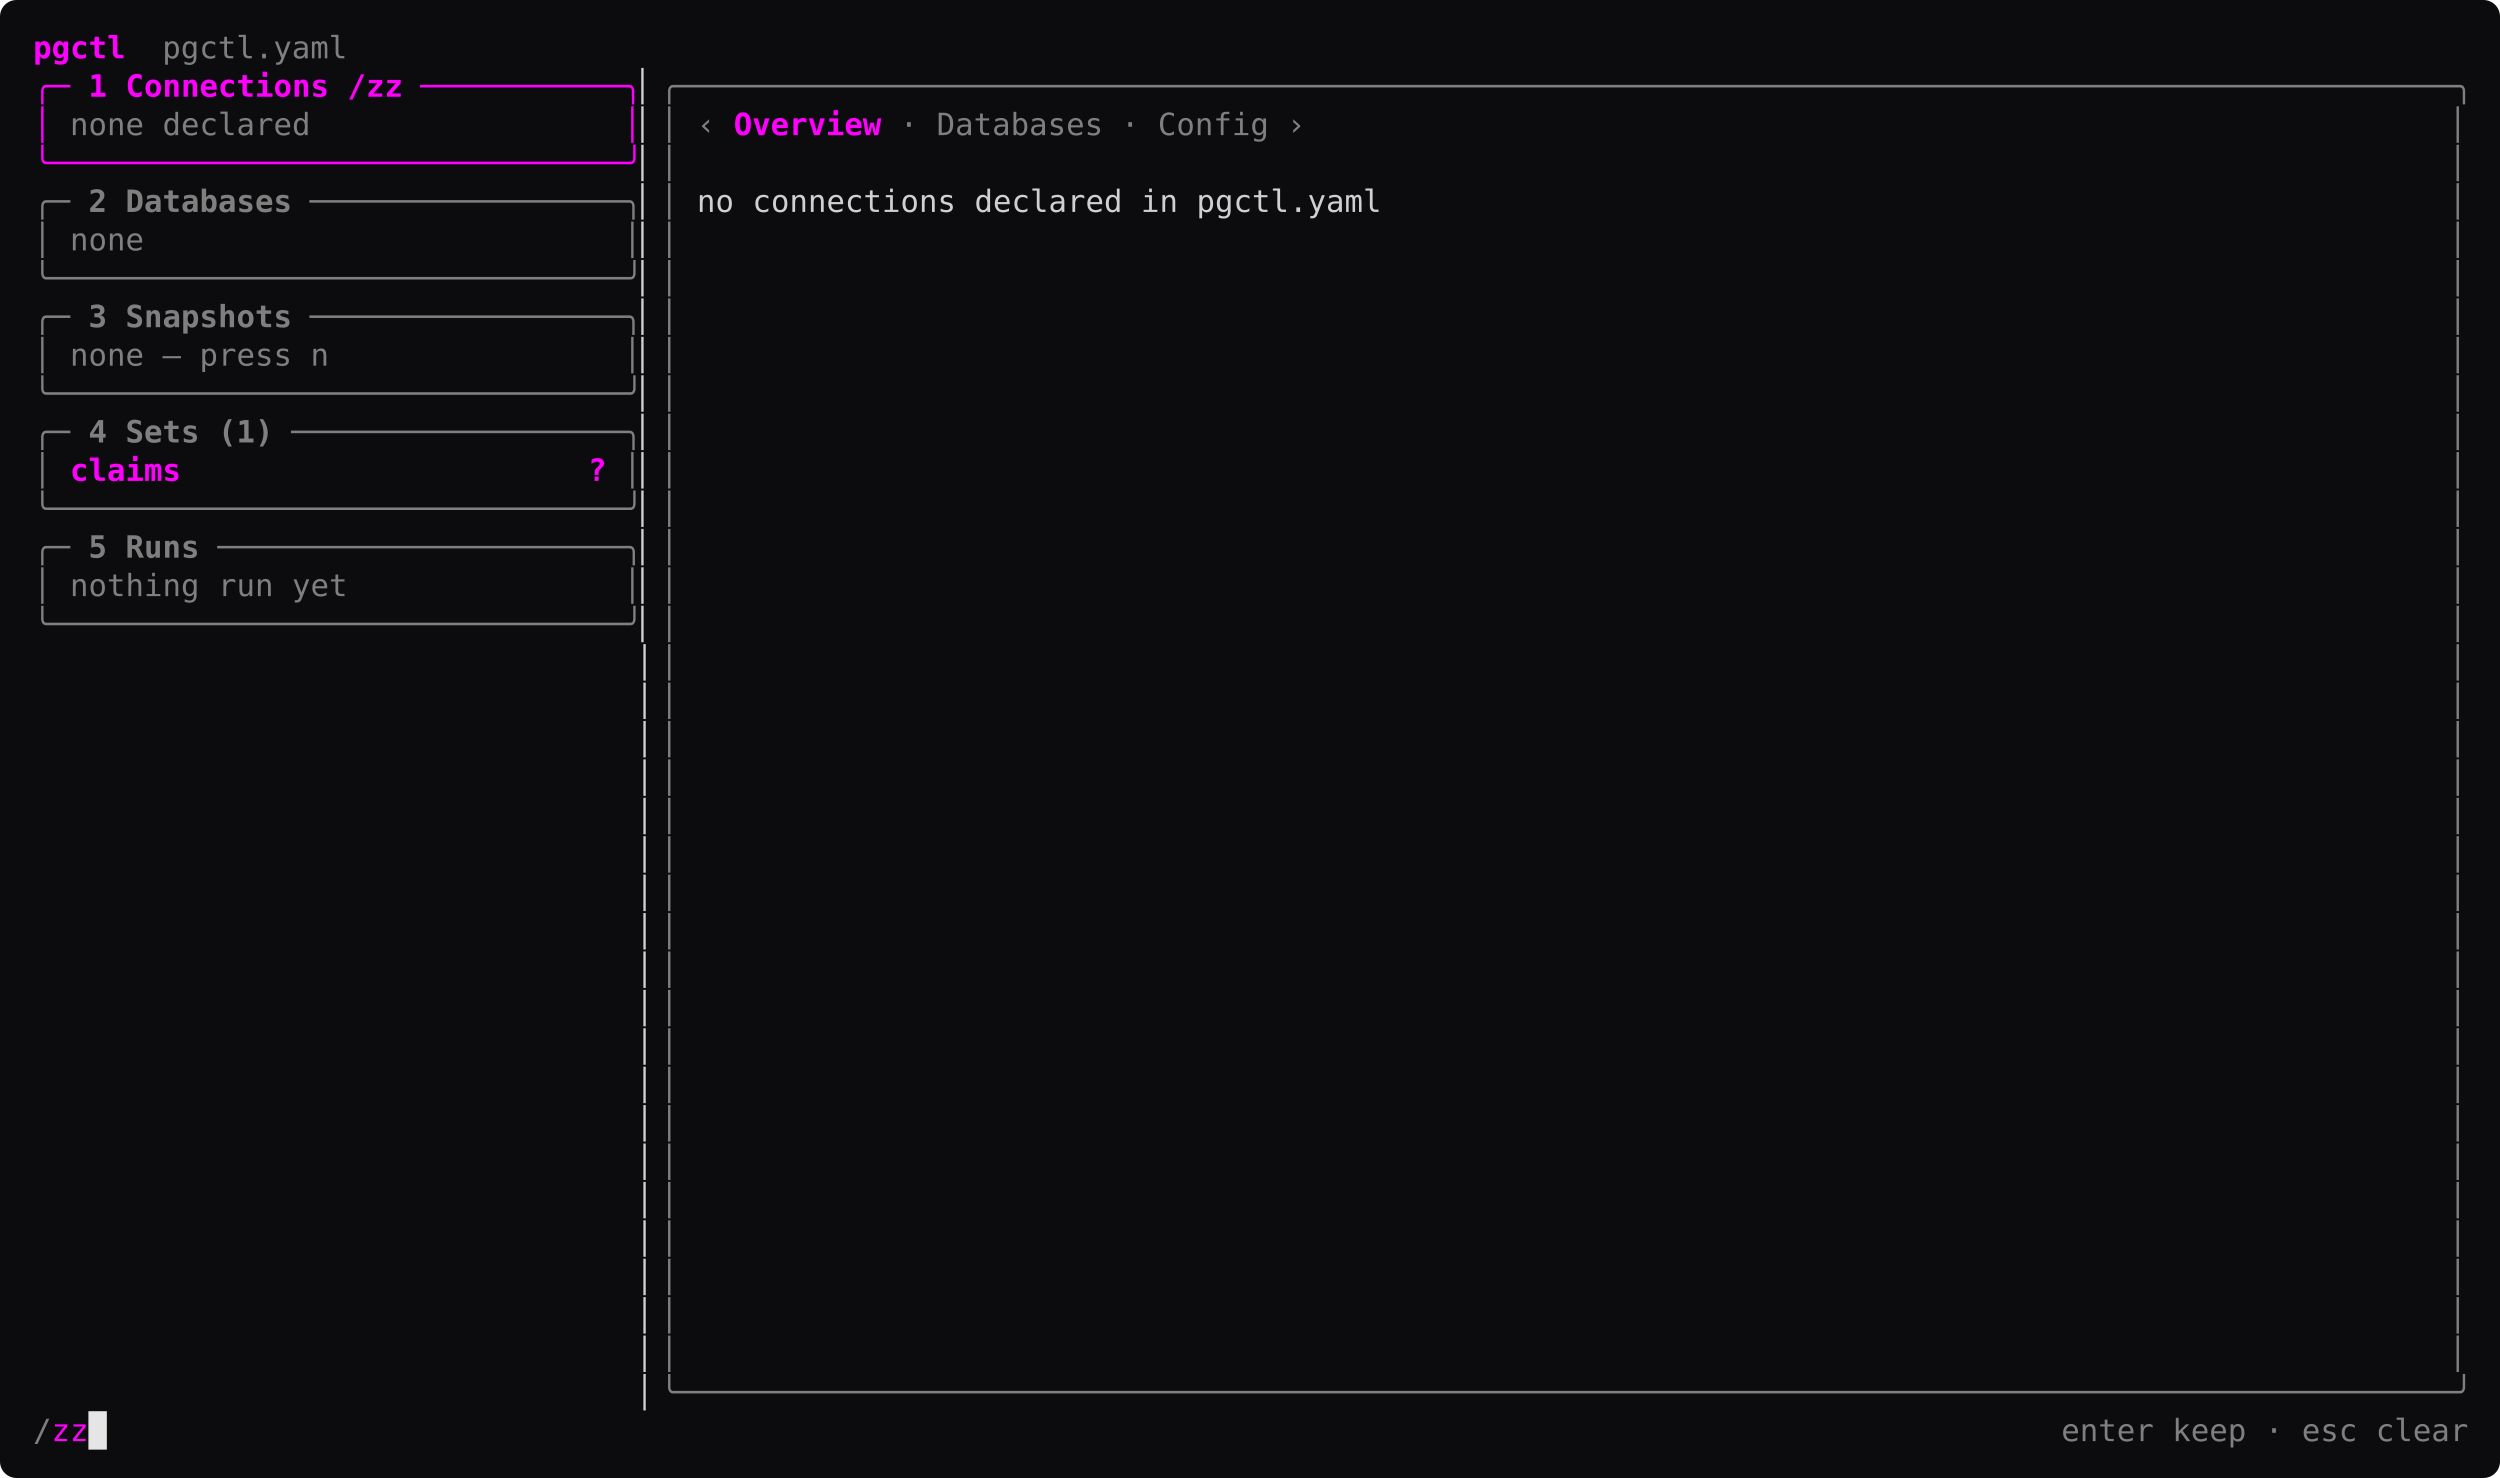
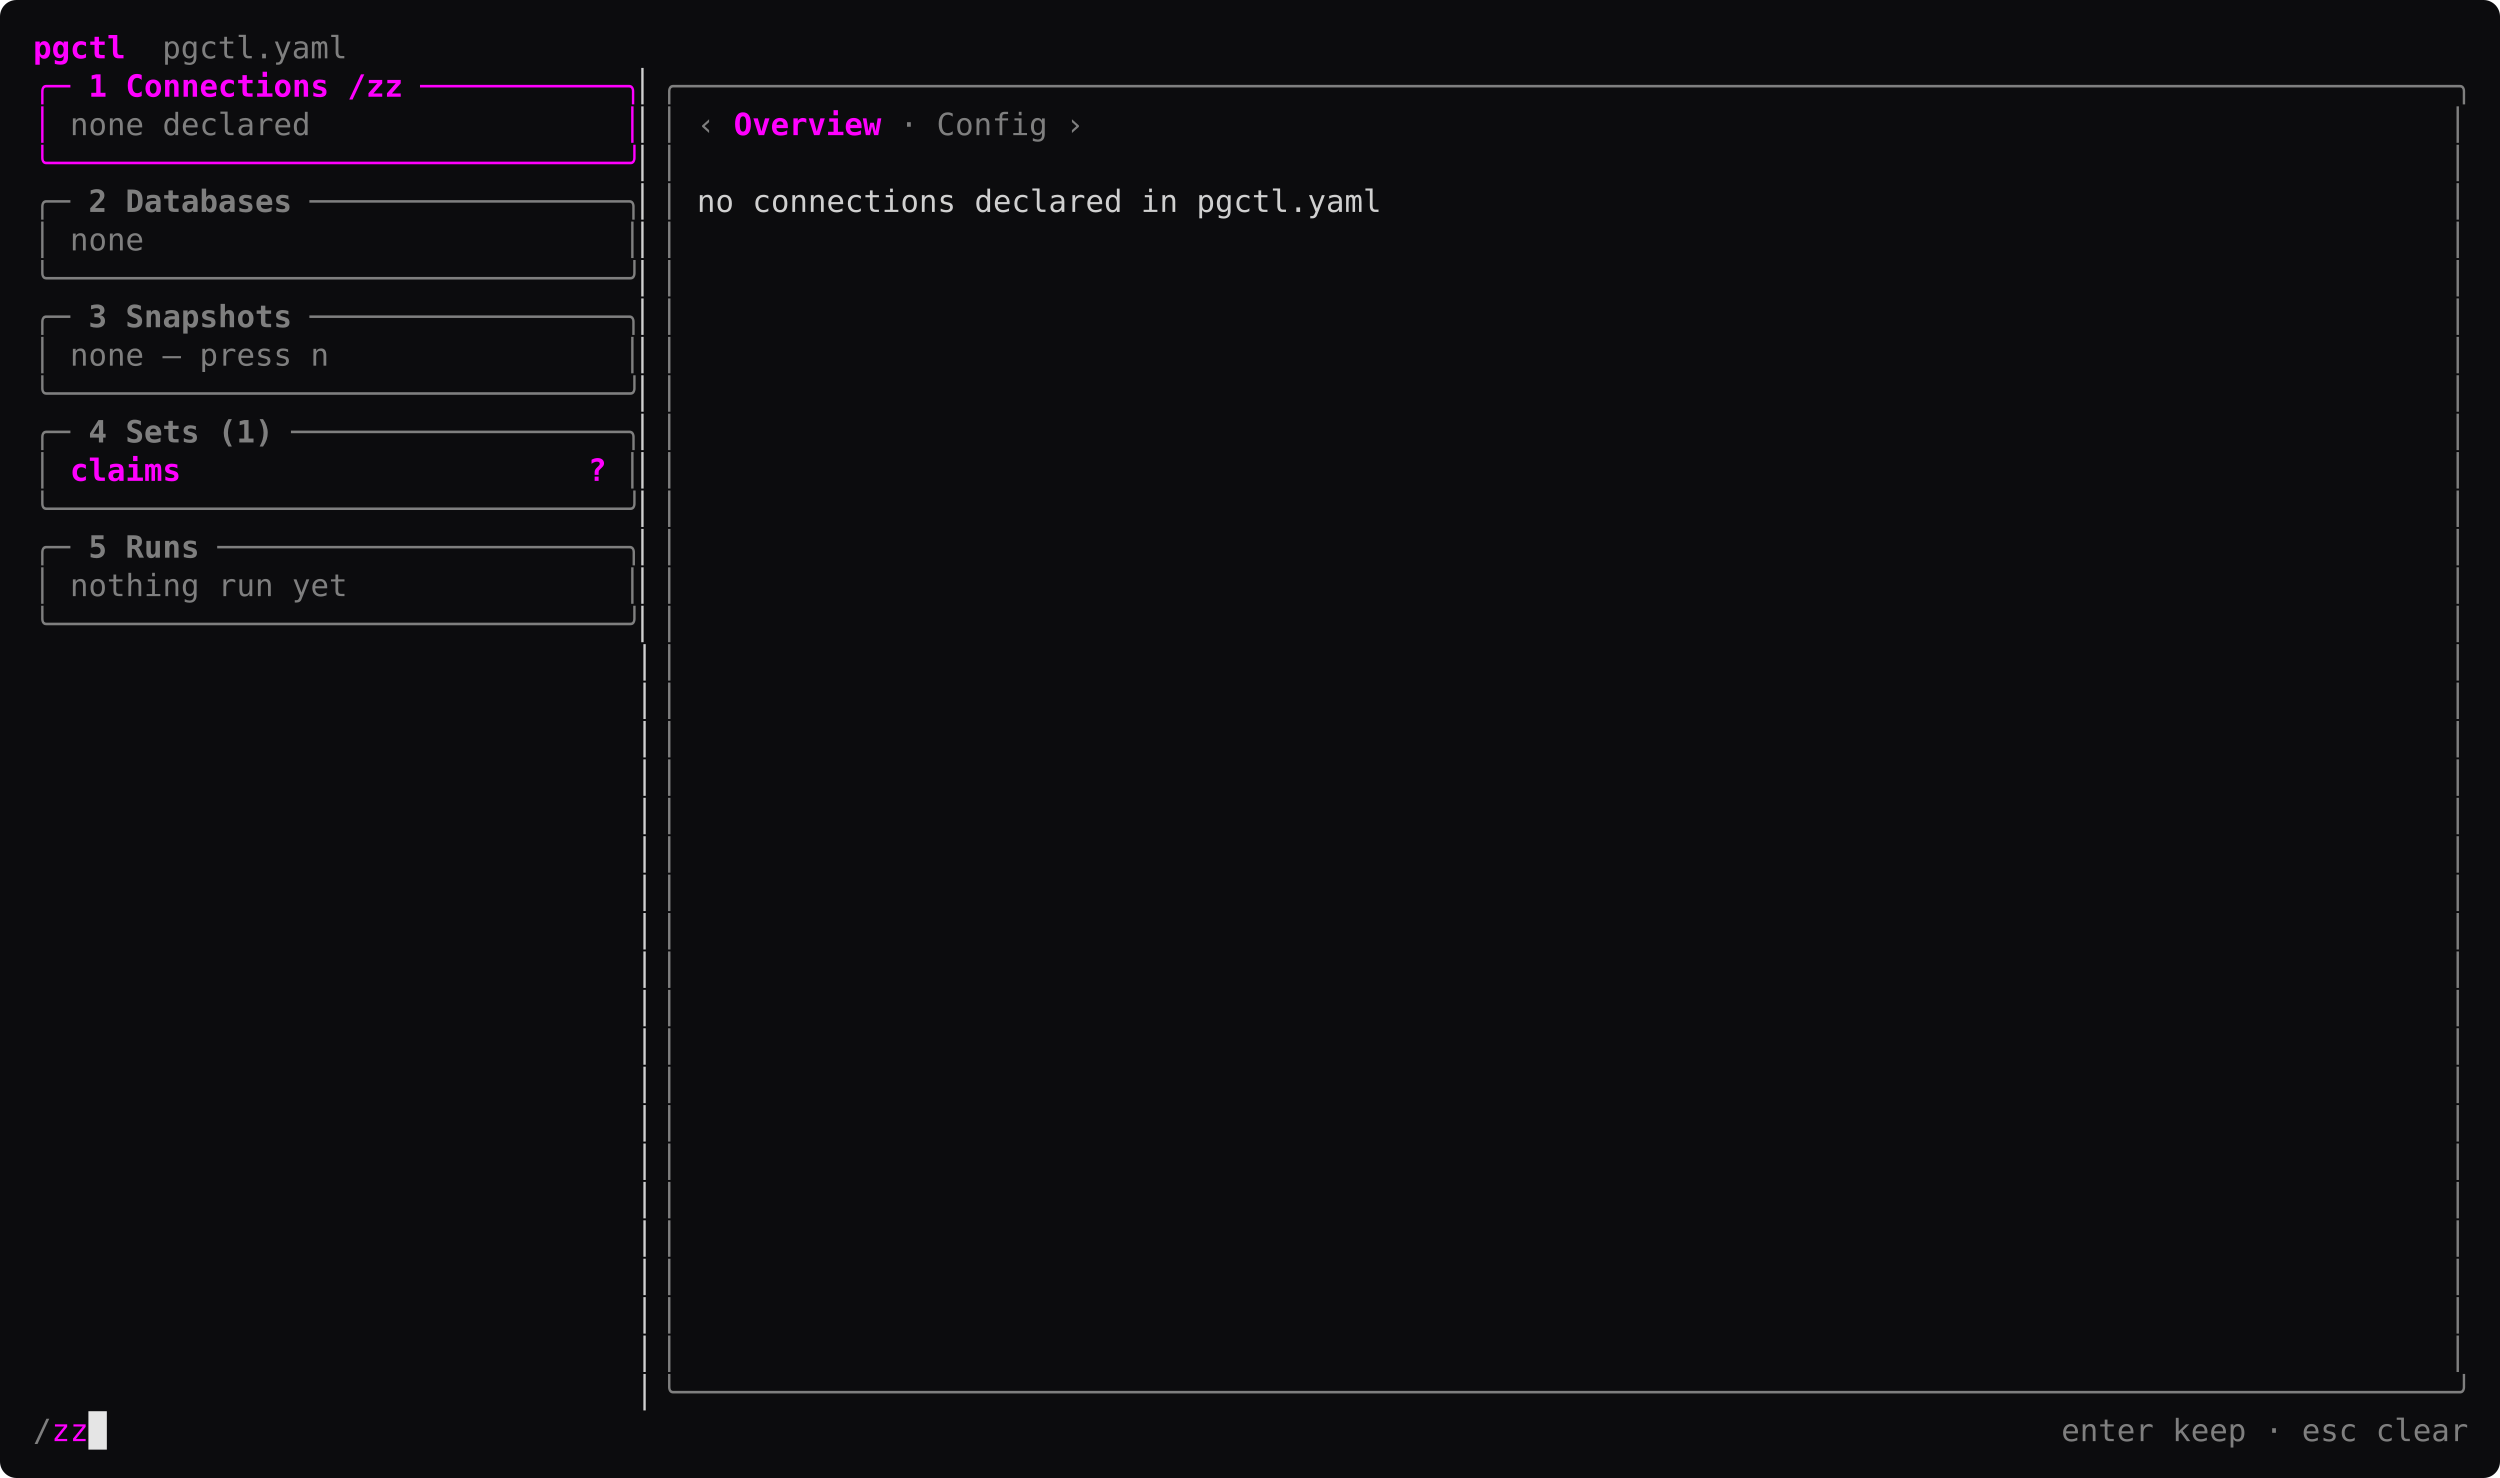
<svg xmlns="http://www.w3.org/2000/svg" width="1057.6" height="625.25" viewBox="0 0 1057.6 625.25" font-family="ui-monospace, 'SF Mono', SFMono-Regular, Menlo, Consolas, 'DejaVu Sans Mono', monospace" font-size="13" role="img">
  <rect width="1057.6" height="625.25" rx="7" fill="#0c0c0e" />
  <rect x="37.4" y="597" width="7.8" height="16.25" fill="#e5e5e5" />
  <text x="14" y="24.68" textLength="39" lengthAdjust="spacing" fill="#ff00ff" font-weight="600" xml:space="preserve">pgctl</text>
  <text x="53" y="24.68" textLength="93.6" lengthAdjust="spacing" fill="#7f7f7f" xml:space="preserve">  pgctl.yaml</text>
  <text x="14" y="40.92" textLength="15.6" lengthAdjust="spacing" fill="#ff00ff" xml:space="preserve">╭─</text>
  <text x="29.6" y="40.92" textLength="140.4" lengthAdjust="spacing" fill="#ff00ff" font-weight="600" xml:space="preserve"> 1 Connections /zz</text>
  <text x="177.8" y="40.92" textLength="93.6" lengthAdjust="spacing" fill="#ff00ff" xml:space="preserve">───────────╮</text>
  <text x="271.4" y="40.92" textLength="7.8" lengthAdjust="spacing" fill="#d0d0d0" xml:space="preserve">▏</text>
  <text x="279.2" y="40.92" textLength="764.4" lengthAdjust="spacing" fill="#7f7f7f" xml:space="preserve">╭────────────────────────────────────────────────────────────────────────────────────────────────╮</text>
  <text x="14" y="57.17" textLength="7.8" lengthAdjust="spacing" fill="#ff00ff" xml:space="preserve">│</text>
  <text x="29.6" y="57.17" textLength="101.4" lengthAdjust="spacing" fill="#7f7f7f" xml:space="preserve">none declared</text>
  <text x="263.6" y="57.17" textLength="7.8" lengthAdjust="spacing" fill="#ff00ff" xml:space="preserve">│</text>
  <text x="271.4" y="57.17" textLength="7.8" lengthAdjust="spacing" fill="#d0d0d0" xml:space="preserve">▏</text>
  <text x="279.2" y="57.17" textLength="7.8" lengthAdjust="spacing" fill="#7f7f7f" xml:space="preserve">│</text>
  <text x="294.8" y="57.17" textLength="7.8" lengthAdjust="spacing" fill="#7f7f7f" xml:space="preserve">‹</text>
  <text x="310.4" y="57.17" textLength="7.8" lengthAdjust="spacing" fill="#ff00ff" font-weight="600" xml:space="preserve">O</text>
  <text x="318.2" y="57.17" textLength="7.8" lengthAdjust="spacing" fill="#ff00ff" font-weight="600" xml:space="preserve">v</text>
  <text x="326" y="57.17" textLength="7.8" lengthAdjust="spacing" fill="#ff00ff" font-weight="600" xml:space="preserve">e</text>
  <text x="333.8" y="57.17" textLength="7.8" lengthAdjust="spacing" fill="#ff00ff" font-weight="600" xml:space="preserve">r</text>
  <text x="341.6" y="57.17" textLength="7.8" lengthAdjust="spacing" fill="#ff00ff" font-weight="600" xml:space="preserve">v</text>
  <text x="349.4" y="57.17" textLength="7.8" lengthAdjust="spacing" fill="#ff00ff" font-weight="600" xml:space="preserve">i</text>
  <text x="357.2" y="57.17" textLength="7.8" lengthAdjust="spacing" fill="#ff00ff" font-weight="600" xml:space="preserve">e</text>
  <text x="365" y="57.17" textLength="7.8" lengthAdjust="spacing" fill="#ff00ff" font-weight="600" xml:space="preserve">w</text>
  <text x="380.6" y="57.17" textLength="7.8" lengthAdjust="spacing" fill="#7f7f7f" xml:space="preserve">·</text>
-   <text x="388.4" y="57.17" textLength="78" lengthAdjust="spacing" fill="#7f7f7f" xml:space="preserve"> Databases</text>
-   <text x="474.2" y="57.17" textLength="7.8" lengthAdjust="spacing" fill="#7f7f7f" xml:space="preserve">·</text>
-   <text x="482" y="57.17" textLength="54.6" lengthAdjust="spacing" fill="#7f7f7f" xml:space="preserve"> Config</text>
-   <text x="544.4" y="57.17" textLength="7.8" lengthAdjust="spacing" fill="#7f7f7f" xml:space="preserve">›</text>
+   <text x="388.4" y="57.17" textLength="54.6" lengthAdjust="spacing" fill="#7f7f7f" xml:space="preserve"> Config</text>
+   <text x="450.8" y="57.17" textLength="7.8" lengthAdjust="spacing" fill="#7f7f7f" xml:space="preserve">›</text>
  <text x="1035.8" y="57.17" textLength="7.8" lengthAdjust="spacing" fill="#7f7f7f" xml:space="preserve">│</text>
  <text x="14" y="73.42" textLength="257.4" lengthAdjust="spacing" fill="#ff00ff" xml:space="preserve">╰───────────────────────────────╯</text>
  <text x="271.4" y="73.42" textLength="7.8" lengthAdjust="spacing" fill="#d0d0d0" xml:space="preserve">▏</text>
  <text x="279.2" y="73.42" textLength="7.8" lengthAdjust="spacing" fill="#7f7f7f" xml:space="preserve">│</text>
  <text x="1035.8" y="73.42" textLength="7.8" lengthAdjust="spacing" fill="#7f7f7f" xml:space="preserve">│</text>
  <text x="14" y="89.67" textLength="15.6" lengthAdjust="spacing" fill="#7f7f7f" xml:space="preserve">╭─</text>
  <text x="29.6" y="89.67" textLength="93.6" lengthAdjust="spacing" fill="#7f7f7f" font-weight="600" xml:space="preserve"> 2 Databases</text>
  <text x="131" y="89.67" textLength="140.4" lengthAdjust="spacing" fill="#7f7f7f" xml:space="preserve">─────────────────╮</text>
  <text x="271.4" y="89.67" textLength="7.8" lengthAdjust="spacing" fill="#d0d0d0" xml:space="preserve">▏</text>
  <text x="279.2" y="89.67" textLength="7.8" lengthAdjust="spacing" fill="#7f7f7f" xml:space="preserve">│</text>
  <text x="287" y="89.67" textLength="296.4" lengthAdjust="spacing" fill="#d0d0d0" xml:space="preserve"> no connections declared in pgctl.yaml</text>
  <text x="1035.8" y="89.67" textLength="7.8" lengthAdjust="spacing" fill="#7f7f7f" xml:space="preserve">│</text>
  <text x="14" y="105.92" textLength="7.8" lengthAdjust="spacing" fill="#7f7f7f" xml:space="preserve">│</text>
  <text x="29.6" y="105.92" textLength="31.2" lengthAdjust="spacing" fill="#7f7f7f" xml:space="preserve">none</text>
  <text x="263.6" y="105.92" textLength="7.8" lengthAdjust="spacing" fill="#7f7f7f" xml:space="preserve">│</text>
  <text x="271.4" y="105.92" textLength="7.8" lengthAdjust="spacing" fill="#d0d0d0" xml:space="preserve">▏</text>
  <text x="279.2" y="105.92" textLength="7.8" lengthAdjust="spacing" fill="#7f7f7f" xml:space="preserve">│</text>
  <text x="1035.8" y="105.92" textLength="7.8" lengthAdjust="spacing" fill="#7f7f7f" xml:space="preserve">│</text>
  <text x="14" y="122.17" textLength="257.4" lengthAdjust="spacing" fill="#7f7f7f" xml:space="preserve">╰───────────────────────────────╯</text>
  <text x="271.4" y="122.17" textLength="7.8" lengthAdjust="spacing" fill="#d0d0d0" xml:space="preserve">▏</text>
  <text x="279.2" y="122.17" textLength="7.8" lengthAdjust="spacing" fill="#7f7f7f" xml:space="preserve">│</text>
  <text x="1035.8" y="122.17" textLength="7.8" lengthAdjust="spacing" fill="#7f7f7f" xml:space="preserve">│</text>
  <text x="14" y="138.43" textLength="15.6" lengthAdjust="spacing" fill="#7f7f7f" xml:space="preserve">╭─</text>
  <text x="29.6" y="138.43" textLength="93.6" lengthAdjust="spacing" fill="#7f7f7f" font-weight="600" xml:space="preserve"> 3 Snapshots</text>
  <text x="131" y="138.43" textLength="140.4" lengthAdjust="spacing" fill="#7f7f7f" xml:space="preserve">─────────────────╮</text>
  <text x="271.4" y="138.43" textLength="7.8" lengthAdjust="spacing" fill="#d0d0d0" xml:space="preserve">▏</text>
  <text x="279.2" y="138.43" textLength="7.8" lengthAdjust="spacing" fill="#7f7f7f" xml:space="preserve">│</text>
  <text x="1035.8" y="138.43" textLength="7.8" lengthAdjust="spacing" fill="#7f7f7f" xml:space="preserve">│</text>
  <text x="14" y="154.68" textLength="7.8" lengthAdjust="spacing" fill="#7f7f7f" xml:space="preserve">│</text>
  <text x="29.6" y="154.68" textLength="109.2" lengthAdjust="spacing" fill="#7f7f7f" xml:space="preserve">none — press n</text>
  <text x="263.6" y="154.68" textLength="7.8" lengthAdjust="spacing" fill="#7f7f7f" xml:space="preserve">│</text>
  <text x="271.4" y="154.68" textLength="7.8" lengthAdjust="spacing" fill="#d0d0d0" xml:space="preserve">▏</text>
  <text x="279.2" y="154.68" textLength="7.8" lengthAdjust="spacing" fill="#7f7f7f" xml:space="preserve">│</text>
  <text x="1035.8" y="154.68" textLength="7.8" lengthAdjust="spacing" fill="#7f7f7f" xml:space="preserve">│</text>
  <text x="14" y="170.93" textLength="257.4" lengthAdjust="spacing" fill="#7f7f7f" xml:space="preserve">╰───────────────────────────────╯</text>
  <text x="271.4" y="170.93" textLength="7.8" lengthAdjust="spacing" fill="#d0d0d0" xml:space="preserve">▏</text>
  <text x="279.2" y="170.93" textLength="7.8" lengthAdjust="spacing" fill="#7f7f7f" xml:space="preserve">│</text>
  <text x="1035.8" y="170.93" textLength="7.8" lengthAdjust="spacing" fill="#7f7f7f" xml:space="preserve">│</text>
  <text x="14" y="187.18" textLength="15.6" lengthAdjust="spacing" fill="#7f7f7f" xml:space="preserve">╭─</text>
  <text x="29.6" y="187.18" textLength="85.8" lengthAdjust="spacing" fill="#7f7f7f" font-weight="600" xml:space="preserve"> 4 Sets (1)</text>
  <text x="123.2" y="187.18" textLength="148.2" lengthAdjust="spacing" fill="#7f7f7f" xml:space="preserve">──────────────────╮</text>
  <text x="271.4" y="187.18" textLength="7.8" lengthAdjust="spacing" fill="#d0d0d0" xml:space="preserve">▏</text>
  <text x="279.2" y="187.18" textLength="7.8" lengthAdjust="spacing" fill="#7f7f7f" xml:space="preserve">│</text>
  <text x="1035.8" y="187.18" textLength="7.8" lengthAdjust="spacing" fill="#7f7f7f" xml:space="preserve">│</text>
  <text x="14" y="203.43" textLength="7.8" lengthAdjust="spacing" fill="#7f7f7f" xml:space="preserve">│</text>
  <text x="29.6" y="203.43" textLength="226.2" lengthAdjust="spacing" fill="#ff00ff" font-weight="600" xml:space="preserve">claims                      ?</text>
  <text x="263.6" y="203.43" textLength="7.8" lengthAdjust="spacing" fill="#7f7f7f" xml:space="preserve">│</text>
  <text x="271.4" y="203.43" textLength="7.8" lengthAdjust="spacing" fill="#d0d0d0" xml:space="preserve">▏</text>
  <text x="279.2" y="203.43" textLength="7.8" lengthAdjust="spacing" fill="#7f7f7f" xml:space="preserve">│</text>
  <text x="1035.8" y="203.43" textLength="7.8" lengthAdjust="spacing" fill="#7f7f7f" xml:space="preserve">│</text>
  <text x="14" y="219.68" textLength="257.4" lengthAdjust="spacing" fill="#7f7f7f" xml:space="preserve">╰───────────────────────────────╯</text>
  <text x="271.4" y="219.68" textLength="7.8" lengthAdjust="spacing" fill="#d0d0d0" xml:space="preserve">▏</text>
  <text x="279.2" y="219.68" textLength="7.8" lengthAdjust="spacing" fill="#7f7f7f" xml:space="preserve">│</text>
  <text x="1035.8" y="219.68" textLength="7.8" lengthAdjust="spacing" fill="#7f7f7f" xml:space="preserve">│</text>
  <text x="14" y="235.93" textLength="15.6" lengthAdjust="spacing" fill="#7f7f7f" xml:space="preserve">╭─</text>
  <text x="29.6" y="235.93" textLength="54.6" lengthAdjust="spacing" fill="#7f7f7f" font-weight="600" xml:space="preserve"> 5 Runs</text>
  <text x="92" y="235.93" textLength="179.4" lengthAdjust="spacing" fill="#7f7f7f" xml:space="preserve">──────────────────────╮</text>
  <text x="271.4" y="235.93" textLength="7.8" lengthAdjust="spacing" fill="#d0d0d0" xml:space="preserve">▏</text>
  <text x="279.2" y="235.93" textLength="7.8" lengthAdjust="spacing" fill="#7f7f7f" xml:space="preserve">│</text>
  <text x="1035.8" y="235.93" textLength="7.8" lengthAdjust="spacing" fill="#7f7f7f" xml:space="preserve">│</text>
  <text x="14" y="252.18" textLength="7.8" lengthAdjust="spacing" fill="#7f7f7f" xml:space="preserve">│</text>
  <text x="29.6" y="252.18" textLength="117" lengthAdjust="spacing" fill="#7f7f7f" xml:space="preserve">nothing run yet</text>
  <text x="263.6" y="252.18" textLength="7.8" lengthAdjust="spacing" fill="#7f7f7f" xml:space="preserve">│</text>
  <text x="271.4" y="252.18" textLength="7.8" lengthAdjust="spacing" fill="#d0d0d0" xml:space="preserve">▏</text>
  <text x="279.2" y="252.18" textLength="7.8" lengthAdjust="spacing" fill="#7f7f7f" xml:space="preserve">│</text>
  <text x="1035.8" y="252.18" textLength="7.8" lengthAdjust="spacing" fill="#7f7f7f" xml:space="preserve">│</text>
  <text x="14" y="268.43" textLength="257.4" lengthAdjust="spacing" fill="#7f7f7f" xml:space="preserve">╰───────────────────────────────╯</text>
  <text x="271.4" y="268.43" textLength="7.8" lengthAdjust="spacing" fill="#d0d0d0" xml:space="preserve">▏</text>
  <text x="279.2" y="268.43" textLength="7.8" lengthAdjust="spacing" fill="#7f7f7f" xml:space="preserve">│</text>
  <text x="1035.8" y="268.43" textLength="7.8" lengthAdjust="spacing" fill="#7f7f7f" xml:space="preserve">│</text>
  <text x="14" y="284.68" textLength="265.2" lengthAdjust="spacing" fill="#d0d0d0" xml:space="preserve">                                 ▏</text>
  <text x="279.2" y="284.68" textLength="7.8" lengthAdjust="spacing" fill="#7f7f7f" xml:space="preserve">│</text>
  <text x="1035.8" y="284.68" textLength="7.8" lengthAdjust="spacing" fill="#7f7f7f" xml:space="preserve">│</text>
  <text x="14" y="300.93" textLength="265.2" lengthAdjust="spacing" fill="#d0d0d0" xml:space="preserve">                                 ▏</text>
  <text x="279.2" y="300.93" textLength="7.8" lengthAdjust="spacing" fill="#7f7f7f" xml:space="preserve">│</text>
  <text x="1035.8" y="300.93" textLength="7.8" lengthAdjust="spacing" fill="#7f7f7f" xml:space="preserve">│</text>
  <text x="14" y="317.18" textLength="265.2" lengthAdjust="spacing" fill="#d0d0d0" xml:space="preserve">                                 ▏</text>
  <text x="279.2" y="317.18" textLength="7.8" lengthAdjust="spacing" fill="#7f7f7f" xml:space="preserve">│</text>
  <text x="1035.8" y="317.18" textLength="7.8" lengthAdjust="spacing" fill="#7f7f7f" xml:space="preserve">│</text>
  <text x="14" y="333.43" textLength="265.2" lengthAdjust="spacing" fill="#d0d0d0" xml:space="preserve">                                 ▏</text>
  <text x="279.2" y="333.43" textLength="7.8" lengthAdjust="spacing" fill="#7f7f7f" xml:space="preserve">│</text>
  <text x="1035.8" y="333.43" textLength="7.8" lengthAdjust="spacing" fill="#7f7f7f" xml:space="preserve">│</text>
  <text x="14" y="349.68" textLength="265.2" lengthAdjust="spacing" fill="#d0d0d0" xml:space="preserve">                                 ▏</text>
  <text x="279.2" y="349.68" textLength="7.8" lengthAdjust="spacing" fill="#7f7f7f" xml:space="preserve">│</text>
  <text x="1035.8" y="349.68" textLength="7.8" lengthAdjust="spacing" fill="#7f7f7f" xml:space="preserve">│</text>
  <text x="14" y="365.93" textLength="265.2" lengthAdjust="spacing" fill="#d0d0d0" xml:space="preserve">                                 ▏</text>
  <text x="279.2" y="365.93" textLength="7.8" lengthAdjust="spacing" fill="#7f7f7f" xml:space="preserve">│</text>
  <text x="1035.8" y="365.93" textLength="7.8" lengthAdjust="spacing" fill="#7f7f7f" xml:space="preserve">│</text>
  <text x="14" y="382.18" textLength="265.2" lengthAdjust="spacing" fill="#d0d0d0" xml:space="preserve">                                 ▏</text>
  <text x="279.2" y="382.18" textLength="7.8" lengthAdjust="spacing" fill="#7f7f7f" xml:space="preserve">│</text>
  <text x="1035.8" y="382.18" textLength="7.8" lengthAdjust="spacing" fill="#7f7f7f" xml:space="preserve">│</text>
  <text x="14" y="398.43" textLength="265.2" lengthAdjust="spacing" fill="#d0d0d0" xml:space="preserve">                                 ▏</text>
  <text x="279.2" y="398.43" textLength="7.8" lengthAdjust="spacing" fill="#7f7f7f" xml:space="preserve">│</text>
  <text x="1035.8" y="398.43" textLength="7.8" lengthAdjust="spacing" fill="#7f7f7f" xml:space="preserve">│</text>
  <text x="14" y="414.68" textLength="265.2" lengthAdjust="spacing" fill="#d0d0d0" xml:space="preserve">                                 ▏</text>
  <text x="279.2" y="414.68" textLength="7.8" lengthAdjust="spacing" fill="#7f7f7f" xml:space="preserve">│</text>
  <text x="1035.8" y="414.68" textLength="7.8" lengthAdjust="spacing" fill="#7f7f7f" xml:space="preserve">│</text>
  <text x="14" y="430.93" textLength="265.2" lengthAdjust="spacing" fill="#d0d0d0" xml:space="preserve">                                 ▏</text>
  <text x="279.2" y="430.93" textLength="7.8" lengthAdjust="spacing" fill="#7f7f7f" xml:space="preserve">│</text>
  <text x="1035.8" y="430.93" textLength="7.8" lengthAdjust="spacing" fill="#7f7f7f" xml:space="preserve">│</text>
  <text x="14" y="447.18" textLength="265.2" lengthAdjust="spacing" fill="#d0d0d0" xml:space="preserve">                                 ▏</text>
  <text x="279.2" y="447.18" textLength="7.8" lengthAdjust="spacing" fill="#7f7f7f" xml:space="preserve">│</text>
  <text x="1035.8" y="447.18" textLength="7.8" lengthAdjust="spacing" fill="#7f7f7f" xml:space="preserve">│</text>
  <text x="14" y="463.43" textLength="265.2" lengthAdjust="spacing" fill="#d0d0d0" xml:space="preserve">                                 ▏</text>
  <text x="279.2" y="463.43" textLength="7.8" lengthAdjust="spacing" fill="#7f7f7f" xml:space="preserve">│</text>
  <text x="1035.8" y="463.43" textLength="7.8" lengthAdjust="spacing" fill="#7f7f7f" xml:space="preserve">│</text>
  <text x="14" y="479.68" textLength="265.2" lengthAdjust="spacing" fill="#d0d0d0" xml:space="preserve">                                 ▏</text>
  <text x="279.2" y="479.68" textLength="7.8" lengthAdjust="spacing" fill="#7f7f7f" xml:space="preserve">│</text>
  <text x="1035.8" y="479.68" textLength="7.8" lengthAdjust="spacing" fill="#7f7f7f" xml:space="preserve">│</text>
  <text x="14" y="495.93" textLength="265.2" lengthAdjust="spacing" fill="#d0d0d0" xml:space="preserve">                                 ▏</text>
  <text x="279.2" y="495.93" textLength="7.8" lengthAdjust="spacing" fill="#7f7f7f" xml:space="preserve">│</text>
  <text x="1035.8" y="495.93" textLength="7.8" lengthAdjust="spacing" fill="#7f7f7f" xml:space="preserve">│</text>
  <text x="14" y="512.17" textLength="265.2" lengthAdjust="spacing" fill="#d0d0d0" xml:space="preserve">                                 ▏</text>
  <text x="279.2" y="512.17" textLength="7.8" lengthAdjust="spacing" fill="#7f7f7f" xml:space="preserve">│</text>
  <text x="1035.8" y="512.17" textLength="7.8" lengthAdjust="spacing" fill="#7f7f7f" xml:space="preserve">│</text>
  <text x="14" y="528.42" textLength="265.2" lengthAdjust="spacing" fill="#d0d0d0" xml:space="preserve">                                 ▏</text>
  <text x="279.2" y="528.42" textLength="7.8" lengthAdjust="spacing" fill="#7f7f7f" xml:space="preserve">│</text>
  <text x="1035.8" y="528.42" textLength="7.8" lengthAdjust="spacing" fill="#7f7f7f" xml:space="preserve">│</text>
  <text x="14" y="544.67" textLength="265.2" lengthAdjust="spacing" fill="#d0d0d0" xml:space="preserve">                                 ▏</text>
  <text x="279.2" y="544.67" textLength="7.8" lengthAdjust="spacing" fill="#7f7f7f" xml:space="preserve">│</text>
  <text x="1035.8" y="544.67" textLength="7.8" lengthAdjust="spacing" fill="#7f7f7f" xml:space="preserve">│</text>
  <text x="14" y="560.92" textLength="265.2" lengthAdjust="spacing" fill="#d0d0d0" xml:space="preserve">                                 ▏</text>
  <text x="279.2" y="560.92" textLength="7.8" lengthAdjust="spacing" fill="#7f7f7f" xml:space="preserve">│</text>
  <text x="1035.8" y="560.92" textLength="7.8" lengthAdjust="spacing" fill="#7f7f7f" xml:space="preserve">│</text>
  <text x="14" y="577.17" textLength="265.2" lengthAdjust="spacing" fill="#d0d0d0" xml:space="preserve">                                 ▏</text>
  <text x="279.2" y="577.17" textLength="7.8" lengthAdjust="spacing" fill="#7f7f7f" xml:space="preserve">│</text>
  <text x="1035.8" y="577.17" textLength="7.8" lengthAdjust="spacing" fill="#7f7f7f" xml:space="preserve">│</text>
  <text x="14" y="593.42" textLength="265.2" lengthAdjust="spacing" fill="#d0d0d0" xml:space="preserve">                                 ▏</text>
  <text x="279.2" y="593.42" textLength="764.4" lengthAdjust="spacing" fill="#7f7f7f" xml:space="preserve">╰────────────────────────────────────────────────────────────────────────────────────────────────╯</text>
  <text x="14" y="609.67" textLength="7.8" lengthAdjust="spacing" fill="#7f7f7f" xml:space="preserve">/</text>
  <text x="21.8" y="609.67" textLength="15.6" lengthAdjust="spacing" fill="#ff00ff" xml:space="preserve">zz</text>
  <text x="872" y="609.67" textLength="171.6" lengthAdjust="spacing" fill="#7f7f7f" xml:space="preserve">enter keep · esc clear</text>
</svg>
